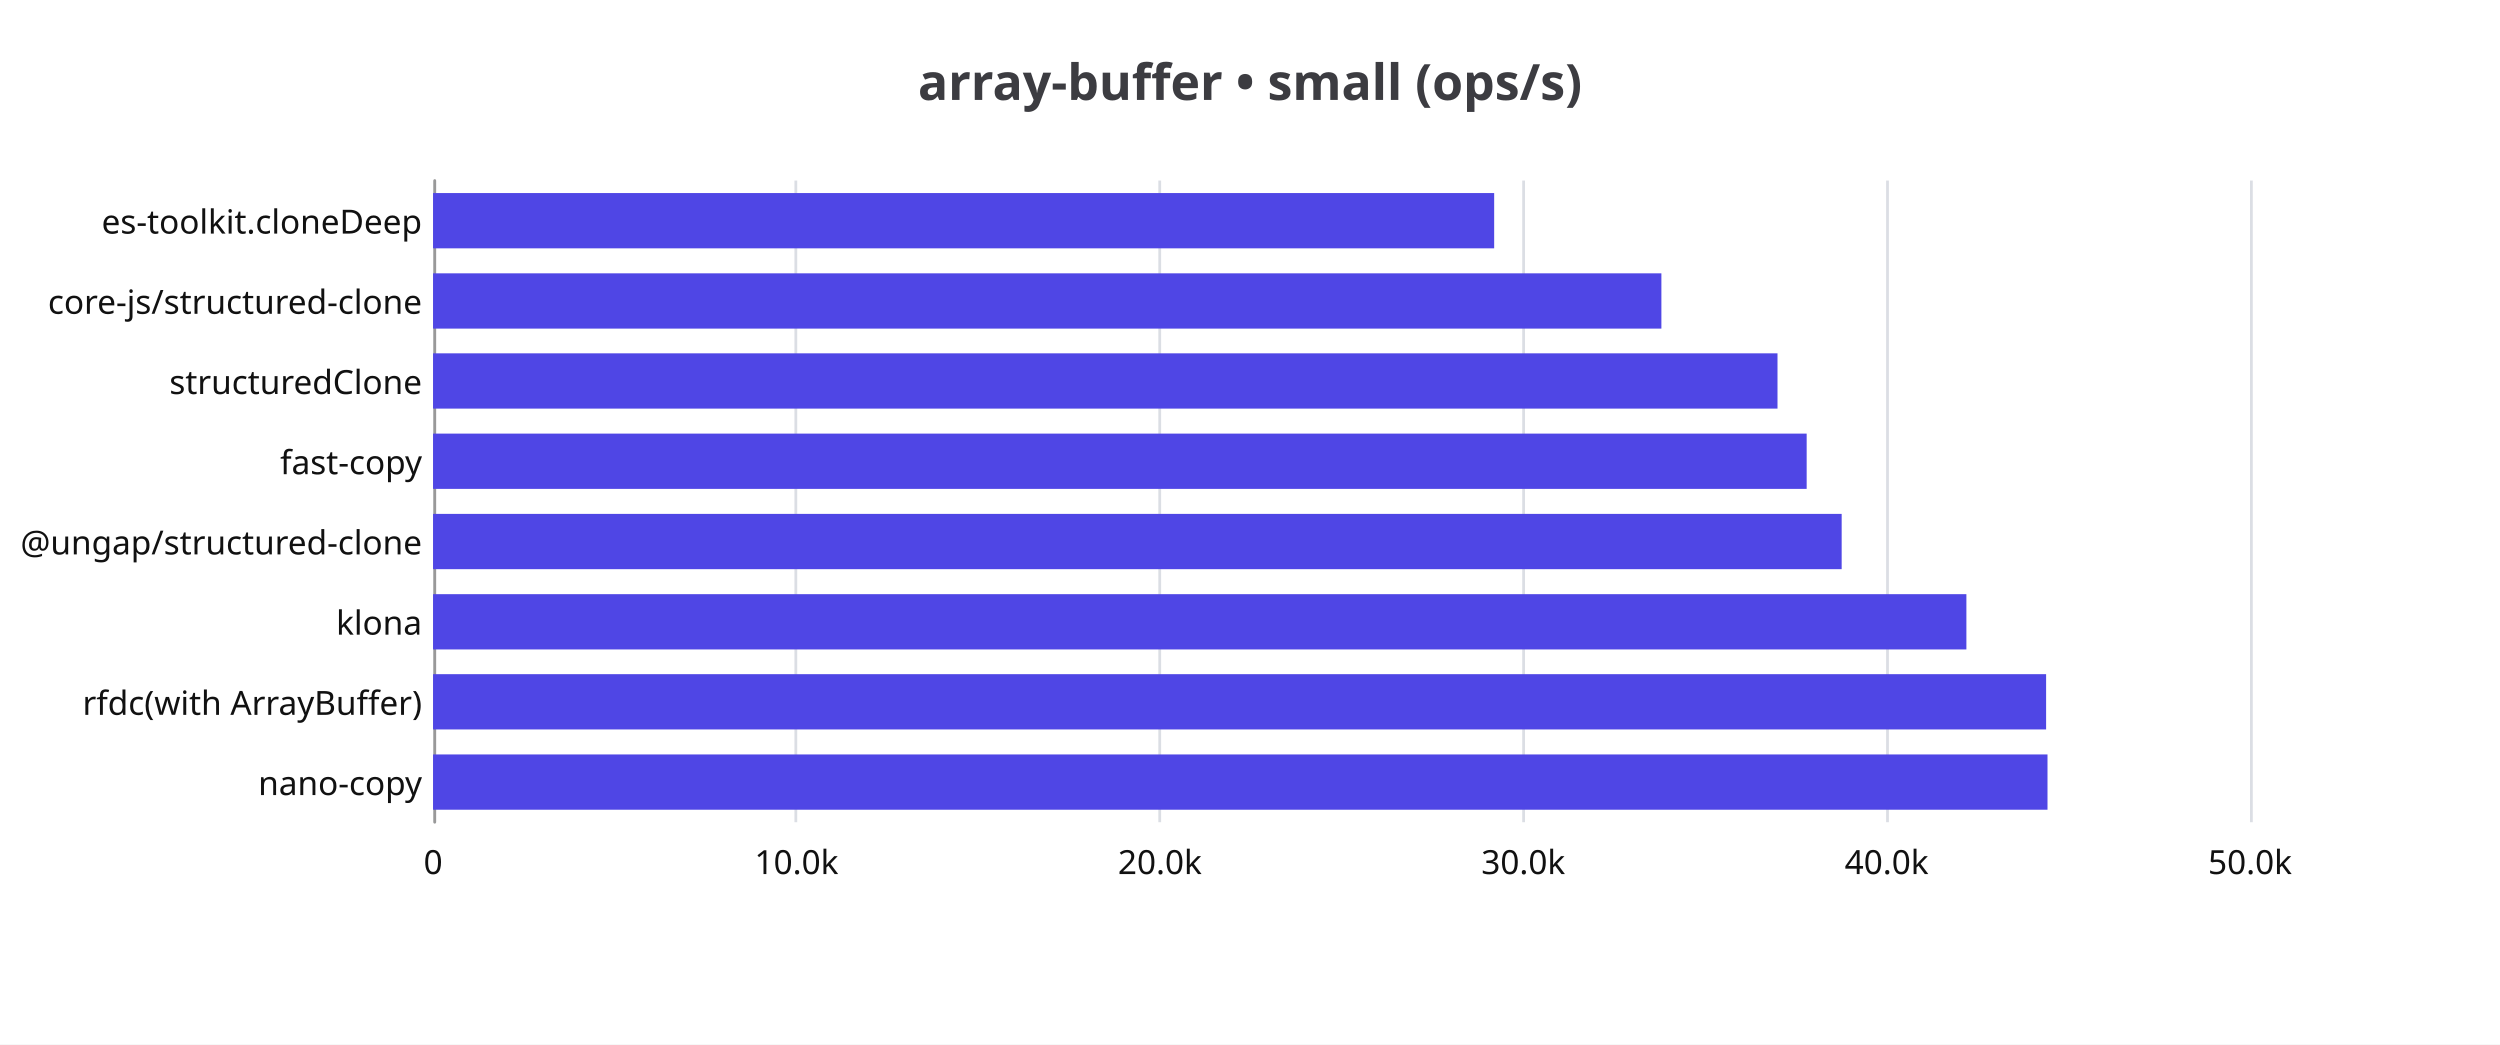
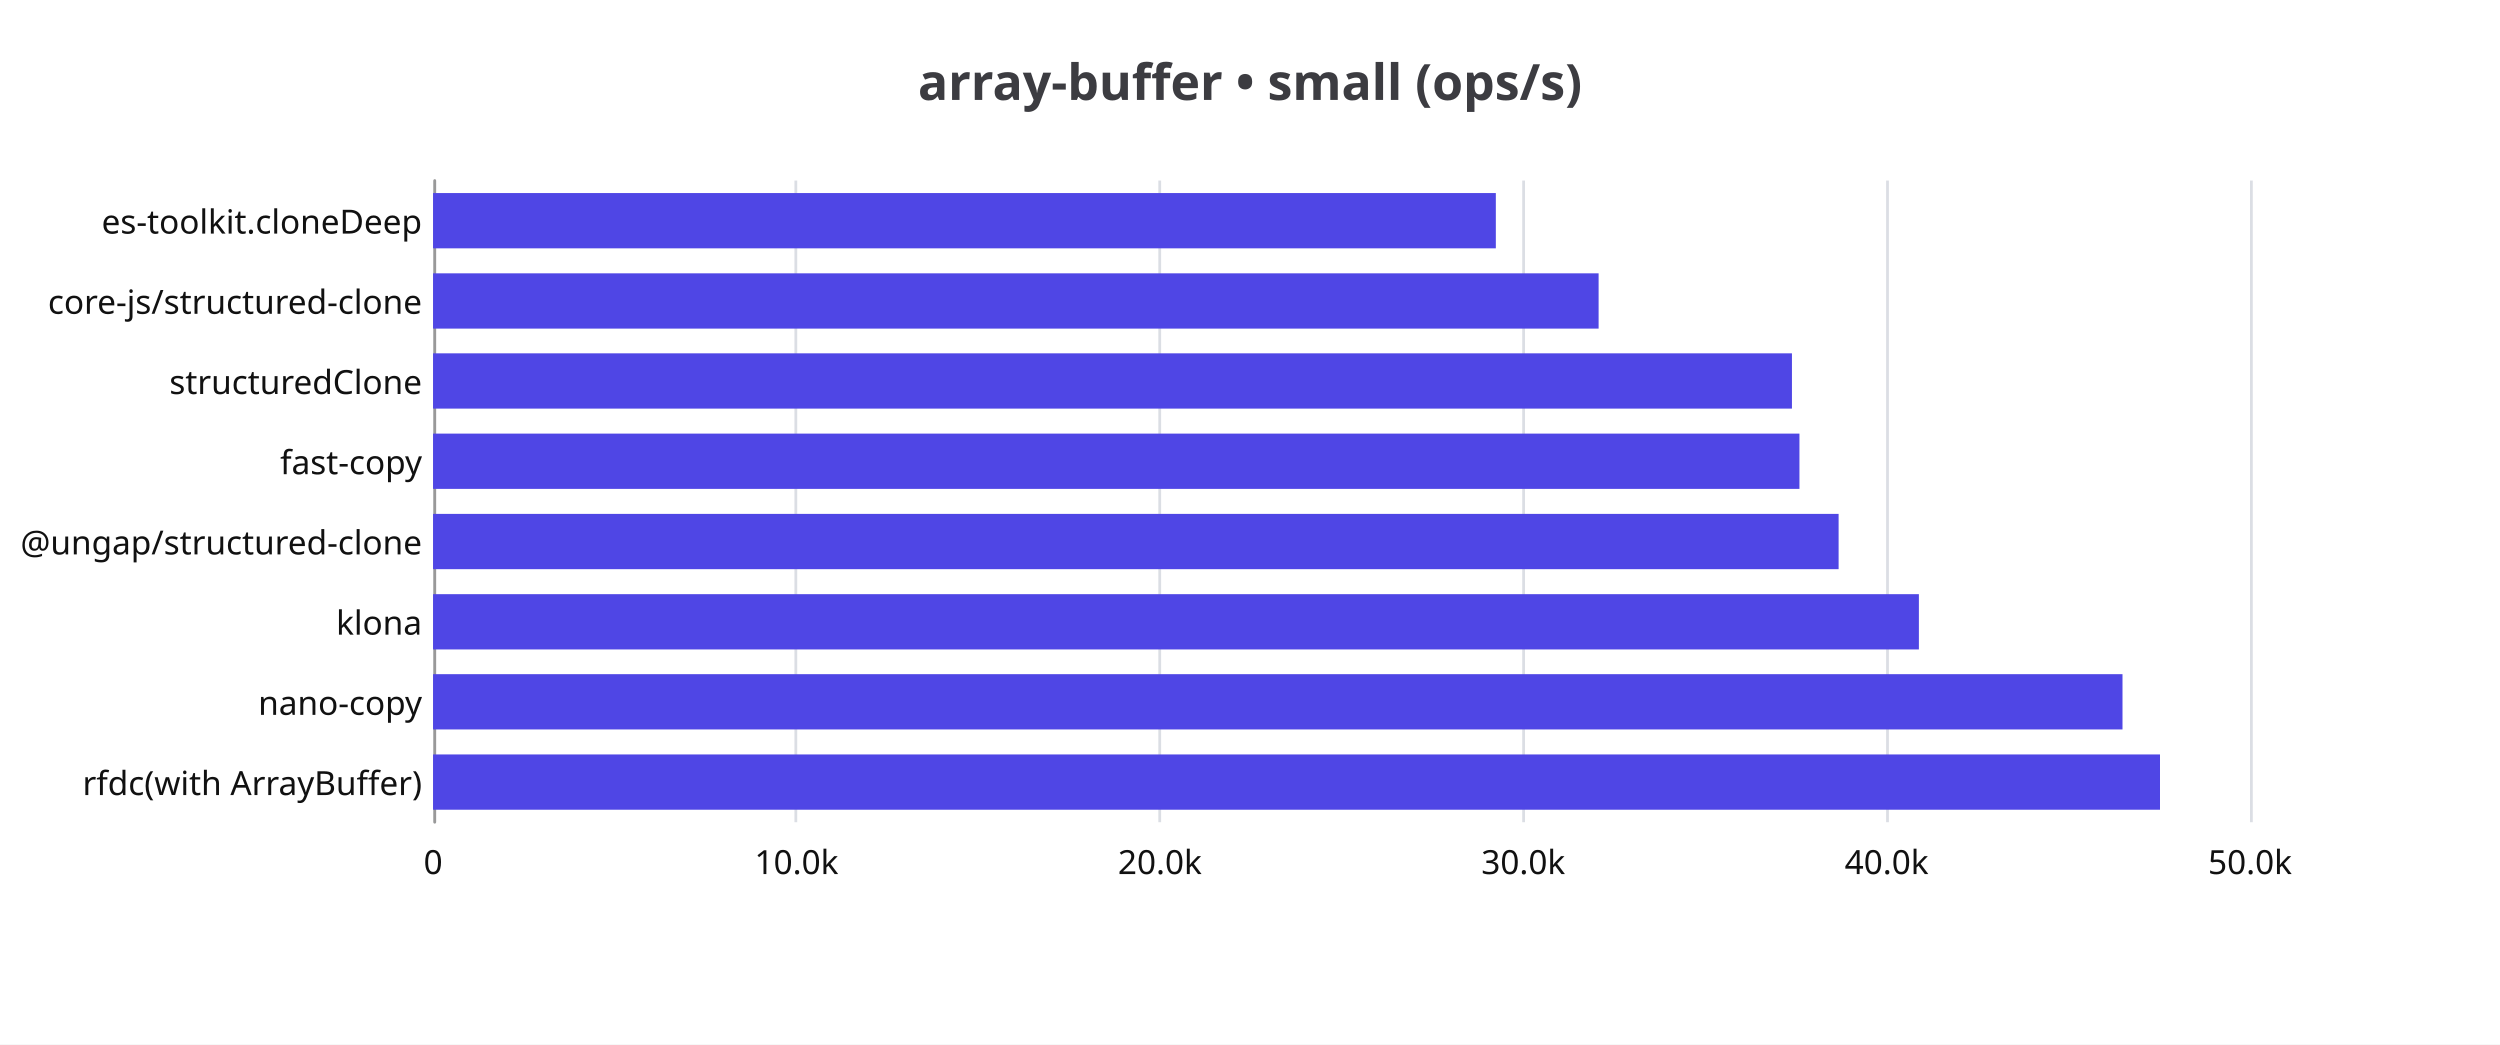
<svg xmlns="http://www.w3.org/2000/svg" width="900" height="376" version="1.1" baseProfile="full" viewBox="0 0 900 376">
  <rect width="900" height="376" x="0" y="0" fill="#ffffff" />
  <path d="M156.5 65L156.5 296" fill="none" pointer-events="visible" stroke="#dbdee4" class="zr10-cls-20" />
  <path d="M286.5 65L286.5 296" fill="none" pointer-events="visible" stroke="#dbdee4" class="zr10-cls-20" />
  <path d="M417.5 65L417.5 296" fill="none" pointer-events="visible" stroke="#dbdee4" class="zr10-cls-20" />
  <path d="M548.5 65L548.5 296" fill="none" pointer-events="visible" stroke="#dbdee4" class="zr10-cls-20" />
  <path d="M679.5 65L679.5 296" fill="none" pointer-events="visible" stroke="#dbdee4" class="zr10-cls-20" />
  <path d="M810.5 65L810.5 296" fill="none" pointer-events="visible" stroke="#dbdee4" class="zr10-cls-20" />
  <path d="M156.5 296L156.5 65" fill="none" pointer-events="visible" stroke="#999" stroke-linecap="round" class="zr10-cls-20" />
-   <text dominant-baseline="central" text-anchor="end" style="font-size:12px;font-family:Microsoft YaHei;" xml:space="preserve" transform="translate(151.92 281.5625)" fill="#111">    nano-copy</text>
-   <text dominant-baseline="central" text-anchor="end" style="font-size:12px;font-family:Microsoft YaHei;" xml:space="preserve" transform="translate(151.92 252.6875)" fill="#111">    rfdc(with ArrayBuffer)</text>
+   <text dominant-baseline="central" text-anchor="end" style="font-size:12px;font-family:Microsoft YaHei;" xml:space="preserve" transform="translate(151.92 281.5625)" fill="#111">    rfdc(with ArrayBuffer)</text>
+   <text dominant-baseline="central" text-anchor="end" style="font-size:12px;font-family:Microsoft YaHei;" xml:space="preserve" transform="translate(151.92 252.6875)" fill="#111">    nano-copy</text>
  <text dominant-baseline="central" text-anchor="end" style="font-size:12px;font-family:Microsoft YaHei;" xml:space="preserve" transform="translate(151.92 223.8125)" fill="#111">    klona</text>
  <text dominant-baseline="central" text-anchor="end" style="font-size:12px;font-family:Microsoft YaHei;" xml:space="preserve" transform="translate(151.92 194.9375)" fill="#111">    @ungap/structured-clone</text>
  <text dominant-baseline="central" text-anchor="end" style="font-size:12px;font-family:Microsoft YaHei;" xml:space="preserve" transform="translate(151.92 166.0625)" fill="#111">    fast-copy</text>
  <text dominant-baseline="central" text-anchor="end" style="font-size:12px;font-family:Microsoft YaHei;" xml:space="preserve" transform="translate(151.92 137.1875)" fill="#111">    structuredClone</text>
  <text dominant-baseline="central" text-anchor="end" style="font-size:12px;font-family:Microsoft YaHei;" xml:space="preserve" transform="translate(151.92 108.3125)" fill="#111">    core-js/structured-clone</text>
  <text dominant-baseline="central" text-anchor="end" style="font-size:12px;font-family:Microsoft YaHei;" xml:space="preserve" transform="translate(151.92 79.4375)" fill="#111">    es-toolkit.cloneDeep</text>
  <text dominant-baseline="central" text-anchor="middle" style="font-size:12px;font-family:Microsoft YaHei;" y="6" transform="translate(155.92 304)" fill="#111">0</text>
  <text dominant-baseline="central" text-anchor="middle" style="font-size:12px;font-family:Microsoft YaHei;" y="6" transform="translate(286.736 304)" fill="#111">10.0k</text>
  <text dominant-baseline="central" text-anchor="middle" style="font-size:12px;font-family:Microsoft YaHei;" y="6" transform="translate(417.552 304)" fill="#111">20.0k</text>
  <text dominant-baseline="central" text-anchor="middle" style="font-size:12px;font-family:Microsoft YaHei;" y="6" transform="translate(548.368 304)" fill="#111">30.0k</text>
  <text dominant-baseline="central" text-anchor="middle" style="font-size:12px;font-family:Microsoft YaHei;" y="6" transform="translate(679.184 304)" fill="#111">40.0k</text>
  <text dominant-baseline="central" text-anchor="middle" style="font-size:12px;font-family:Microsoft YaHei;" y="6" transform="translate(810 304)" fill="#111">50.0k</text>
-   <path d="M155.9 271.6l581.2 0l0 19.9l-581.2 0Z" fill="#4F46E5" ecmeta_series_index="0" ecmeta_data_index="0" ecmeta_ssr_type="chart" class="zr10-cls-21" />
-   <path d="M155.9 242.7l580.7 0l0 19.9l-580.7 0Z" fill="#4F46E5" ecmeta_series_index="0" ecmeta_data_index="1" ecmeta_ssr_type="chart" class="zr10-cls-21" />
-   <path d="M155.9 213.9l552 0l0 19.9l-552 0Z" fill="#4F46E5" ecmeta_series_index="0" ecmeta_data_index="2" ecmeta_ssr_type="chart" class="zr10-cls-21" />
-   <path d="M155.9 185l507.1 0l0 19.9l-507.1 0Z" fill="#4F46E5" ecmeta_series_index="0" ecmeta_data_index="3" ecmeta_ssr_type="chart" class="zr10-cls-21" />
-   <path d="M155.9 156.1l494.5 0l0 19.9l-494.5 0Z" fill="#4F46E5" ecmeta_series_index="0" ecmeta_data_index="4" ecmeta_ssr_type="chart" class="zr10-cls-21" />
-   <path d="M155.9 127.2l484 0l0 19.9l-484 0Z" fill="#4F46E5" ecmeta_series_index="0" ecmeta_data_index="5" ecmeta_ssr_type="chart" class="zr10-cls-21" />
-   <path d="M155.9 98.4l442.2 0l0 19.9l-442.2 0Z" fill="#4F46E5" ecmeta_series_index="0" ecmeta_data_index="6" ecmeta_ssr_type="chart" class="zr10-cls-21" />
-   <path d="M155.9 69.5l382 0l0 19.9l-382 0Z" fill="#4F46E5" ecmeta_series_index="0" ecmeta_data_index="7" ecmeta_ssr_type="chart" class="zr10-cls-21" />
+   <path d="M155.9 271.6l621.7 0l0 19.9l-621.7 0Z" fill="#4F46E5" ecmeta_series_index="0" ecmeta_data_index="0" ecmeta_ssr_type="chart" class="zr10-cls-21" />
+   <path d="M155.9 242.7l608.2 0l0 19.9l-608.2 0Z" fill="#4F46E5" ecmeta_series_index="0" ecmeta_data_index="1" ecmeta_ssr_type="chart" class="zr10-cls-21" />
+   <path d="M155.9 213.9l534.9 0l0 19.9l-534.9 0Z" fill="#4F46E5" ecmeta_series_index="0" ecmeta_data_index="2" ecmeta_ssr_type="chart" class="zr10-cls-21" />
+   <path d="M155.9 185l506 0l0 19.9l-506 0Z" fill="#4F46E5" ecmeta_series_index="0" ecmeta_data_index="3" ecmeta_ssr_type="chart" class="zr10-cls-21" />
+   <path d="M155.9 156.1l491.9 0l0 19.9l-491.9 0Z" fill="#4F46E5" ecmeta_series_index="0" ecmeta_data_index="4" ecmeta_ssr_type="chart" class="zr10-cls-21" />
+   <path d="M155.9 127.2l489.2 0l0 19.9l-489.2 0Z" fill="#4F46E5" ecmeta_series_index="0" ecmeta_data_index="5" ecmeta_ssr_type="chart" class="zr10-cls-21" />
+   <path d="M155.9 98.4l419.6 0l0 19.9l-419.6 0Z" fill="#4F46E5" ecmeta_series_index="0" ecmeta_data_index="6" ecmeta_ssr_type="chart" class="zr10-cls-21" />
+   <path d="M155.9 69.5l382.6 0l0 19.9l-382.6 0Z" fill="#4F46E5" ecmeta_series_index="0" ecmeta_data_index="7" ecmeta_ssr_type="chart" class="zr10-cls-21" />
  <path d="M-116.7 -5l233.4 0l0 28l-233.4 0Z" transform="translate(450 20)" fill="rgb(0,0,0)" fill-opacity="0" stroke="#3c3c41" stroke-width="0" class="zr10-cls-20" />
  <text dominant-baseline="central" text-anchor="middle" style="font-size:18px;font-family:Microsoft YaHei;font-weight:bold;" xml:space="preserve" y="9" transform="translate(450 20)" fill="#3c3c41">array-buffer • small (ops/s)</text>
  <style>
.zr10-cls-20:hover {
pointer-events:none;
}
.zr10-cls-21:hover {
cursor:pointer;
fill:rgba(86,77,251,1);
}



</style>
</svg>
